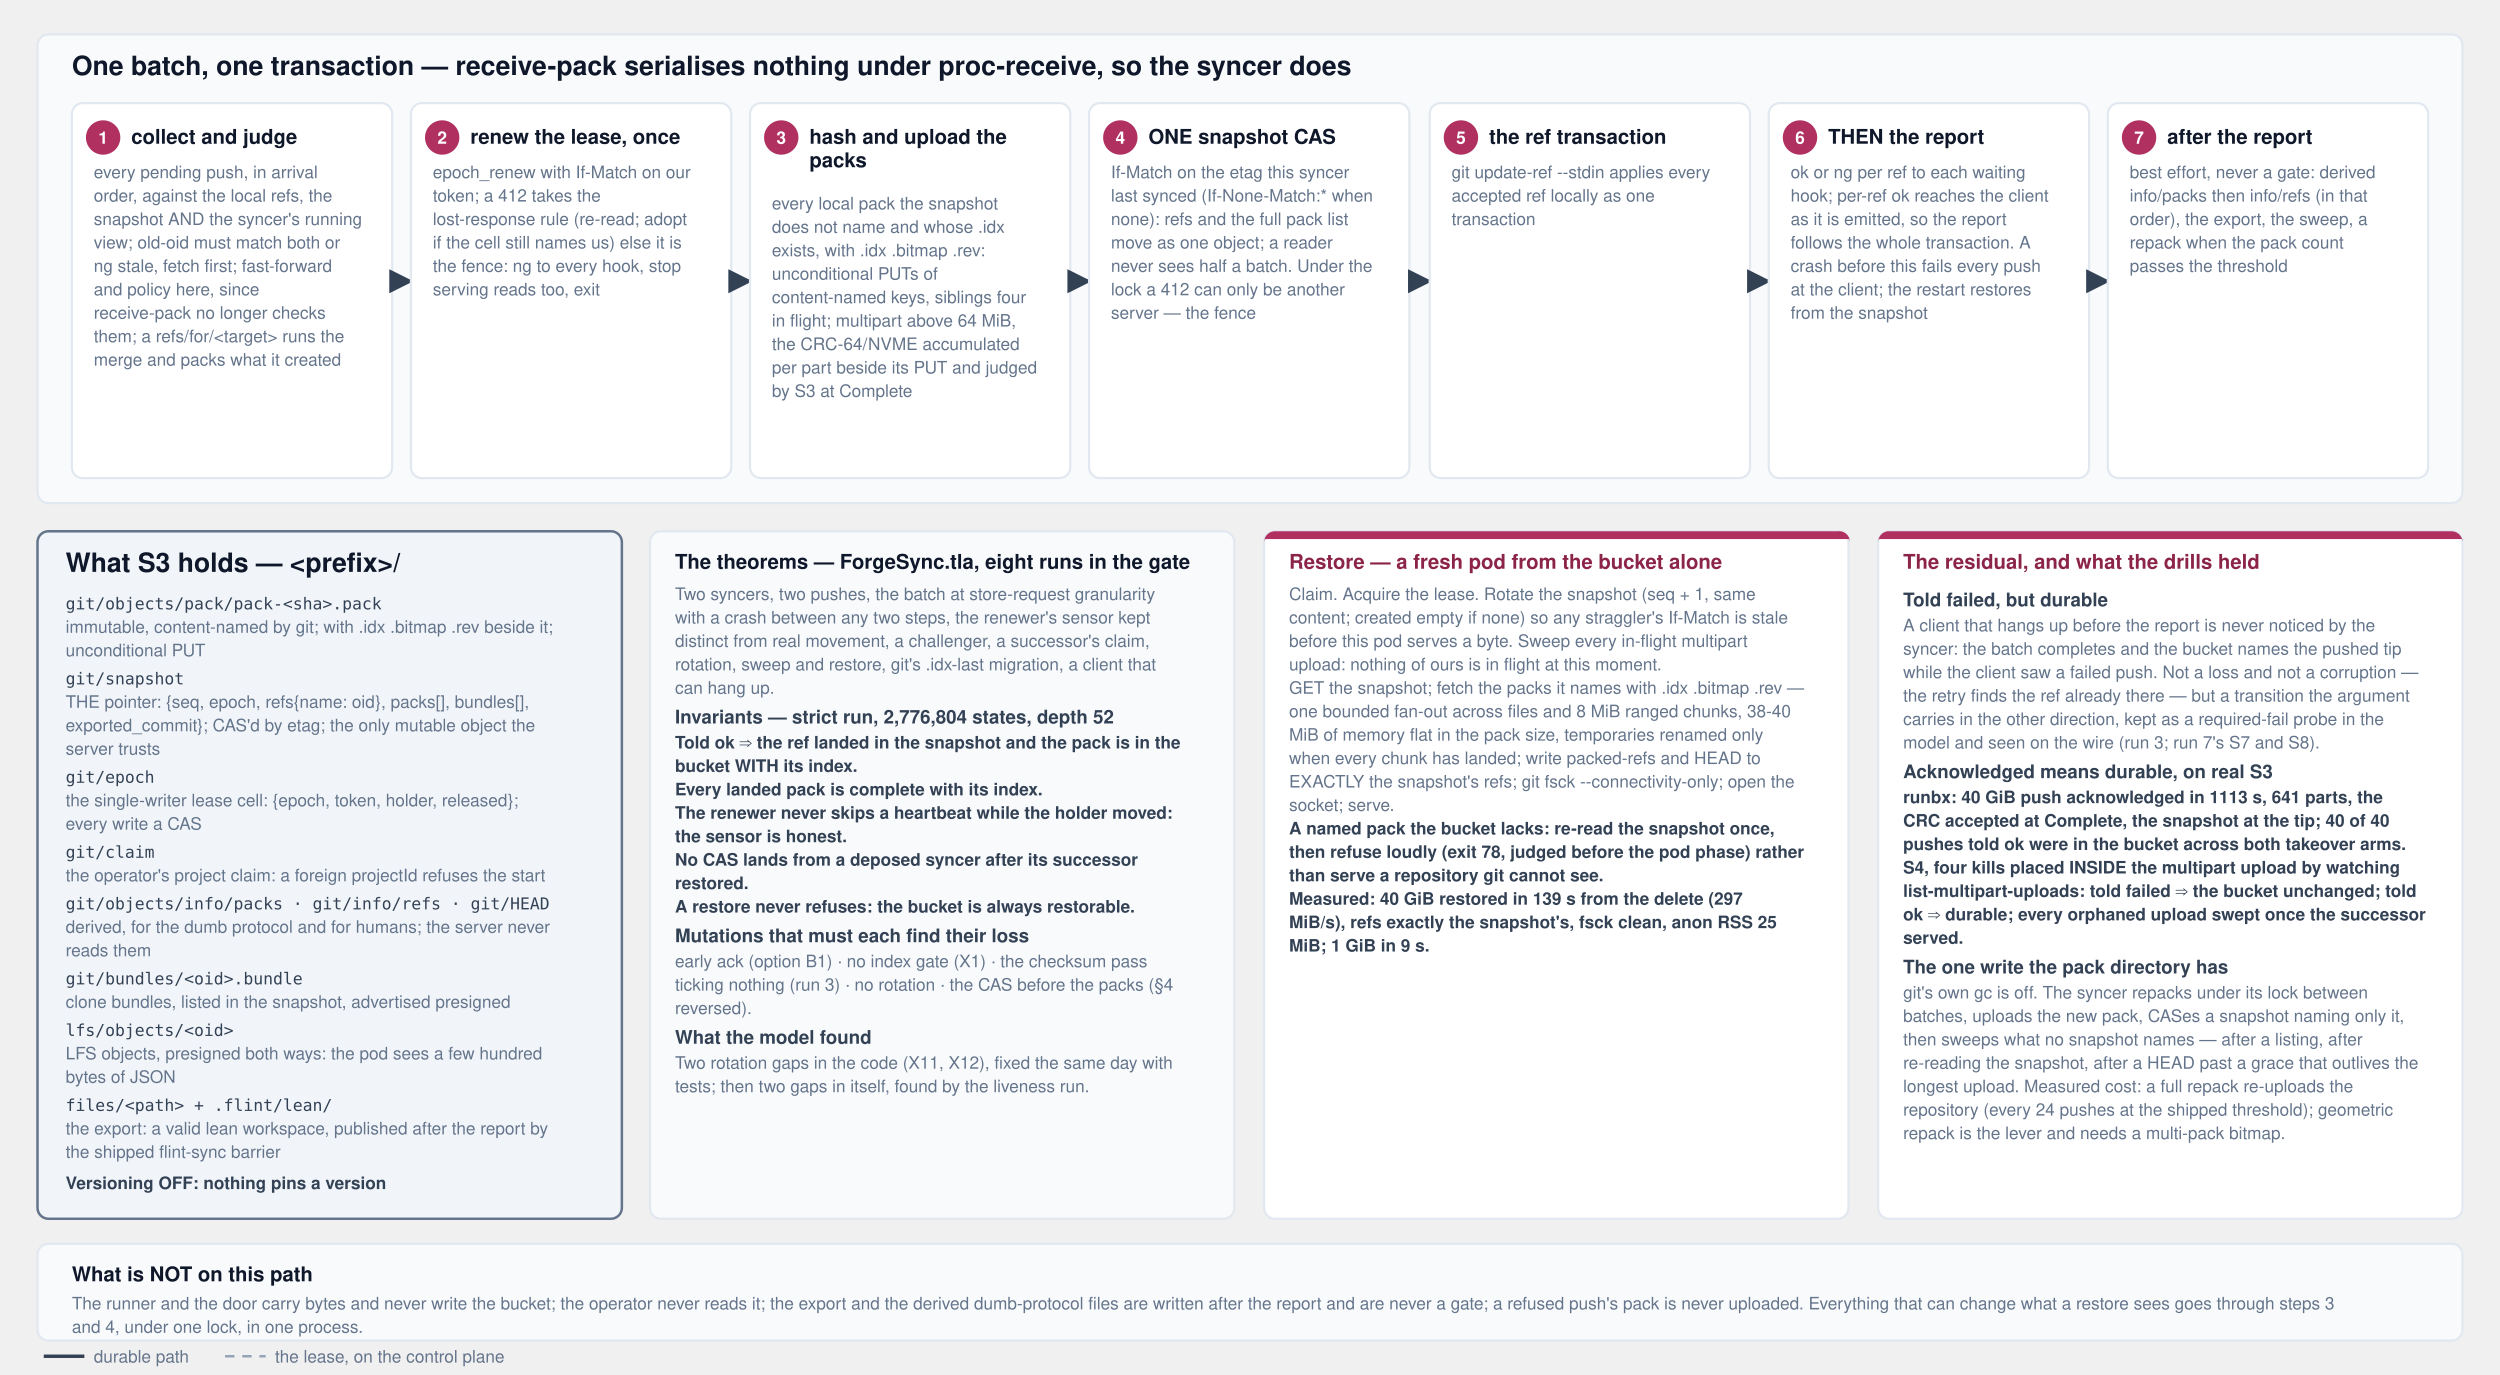
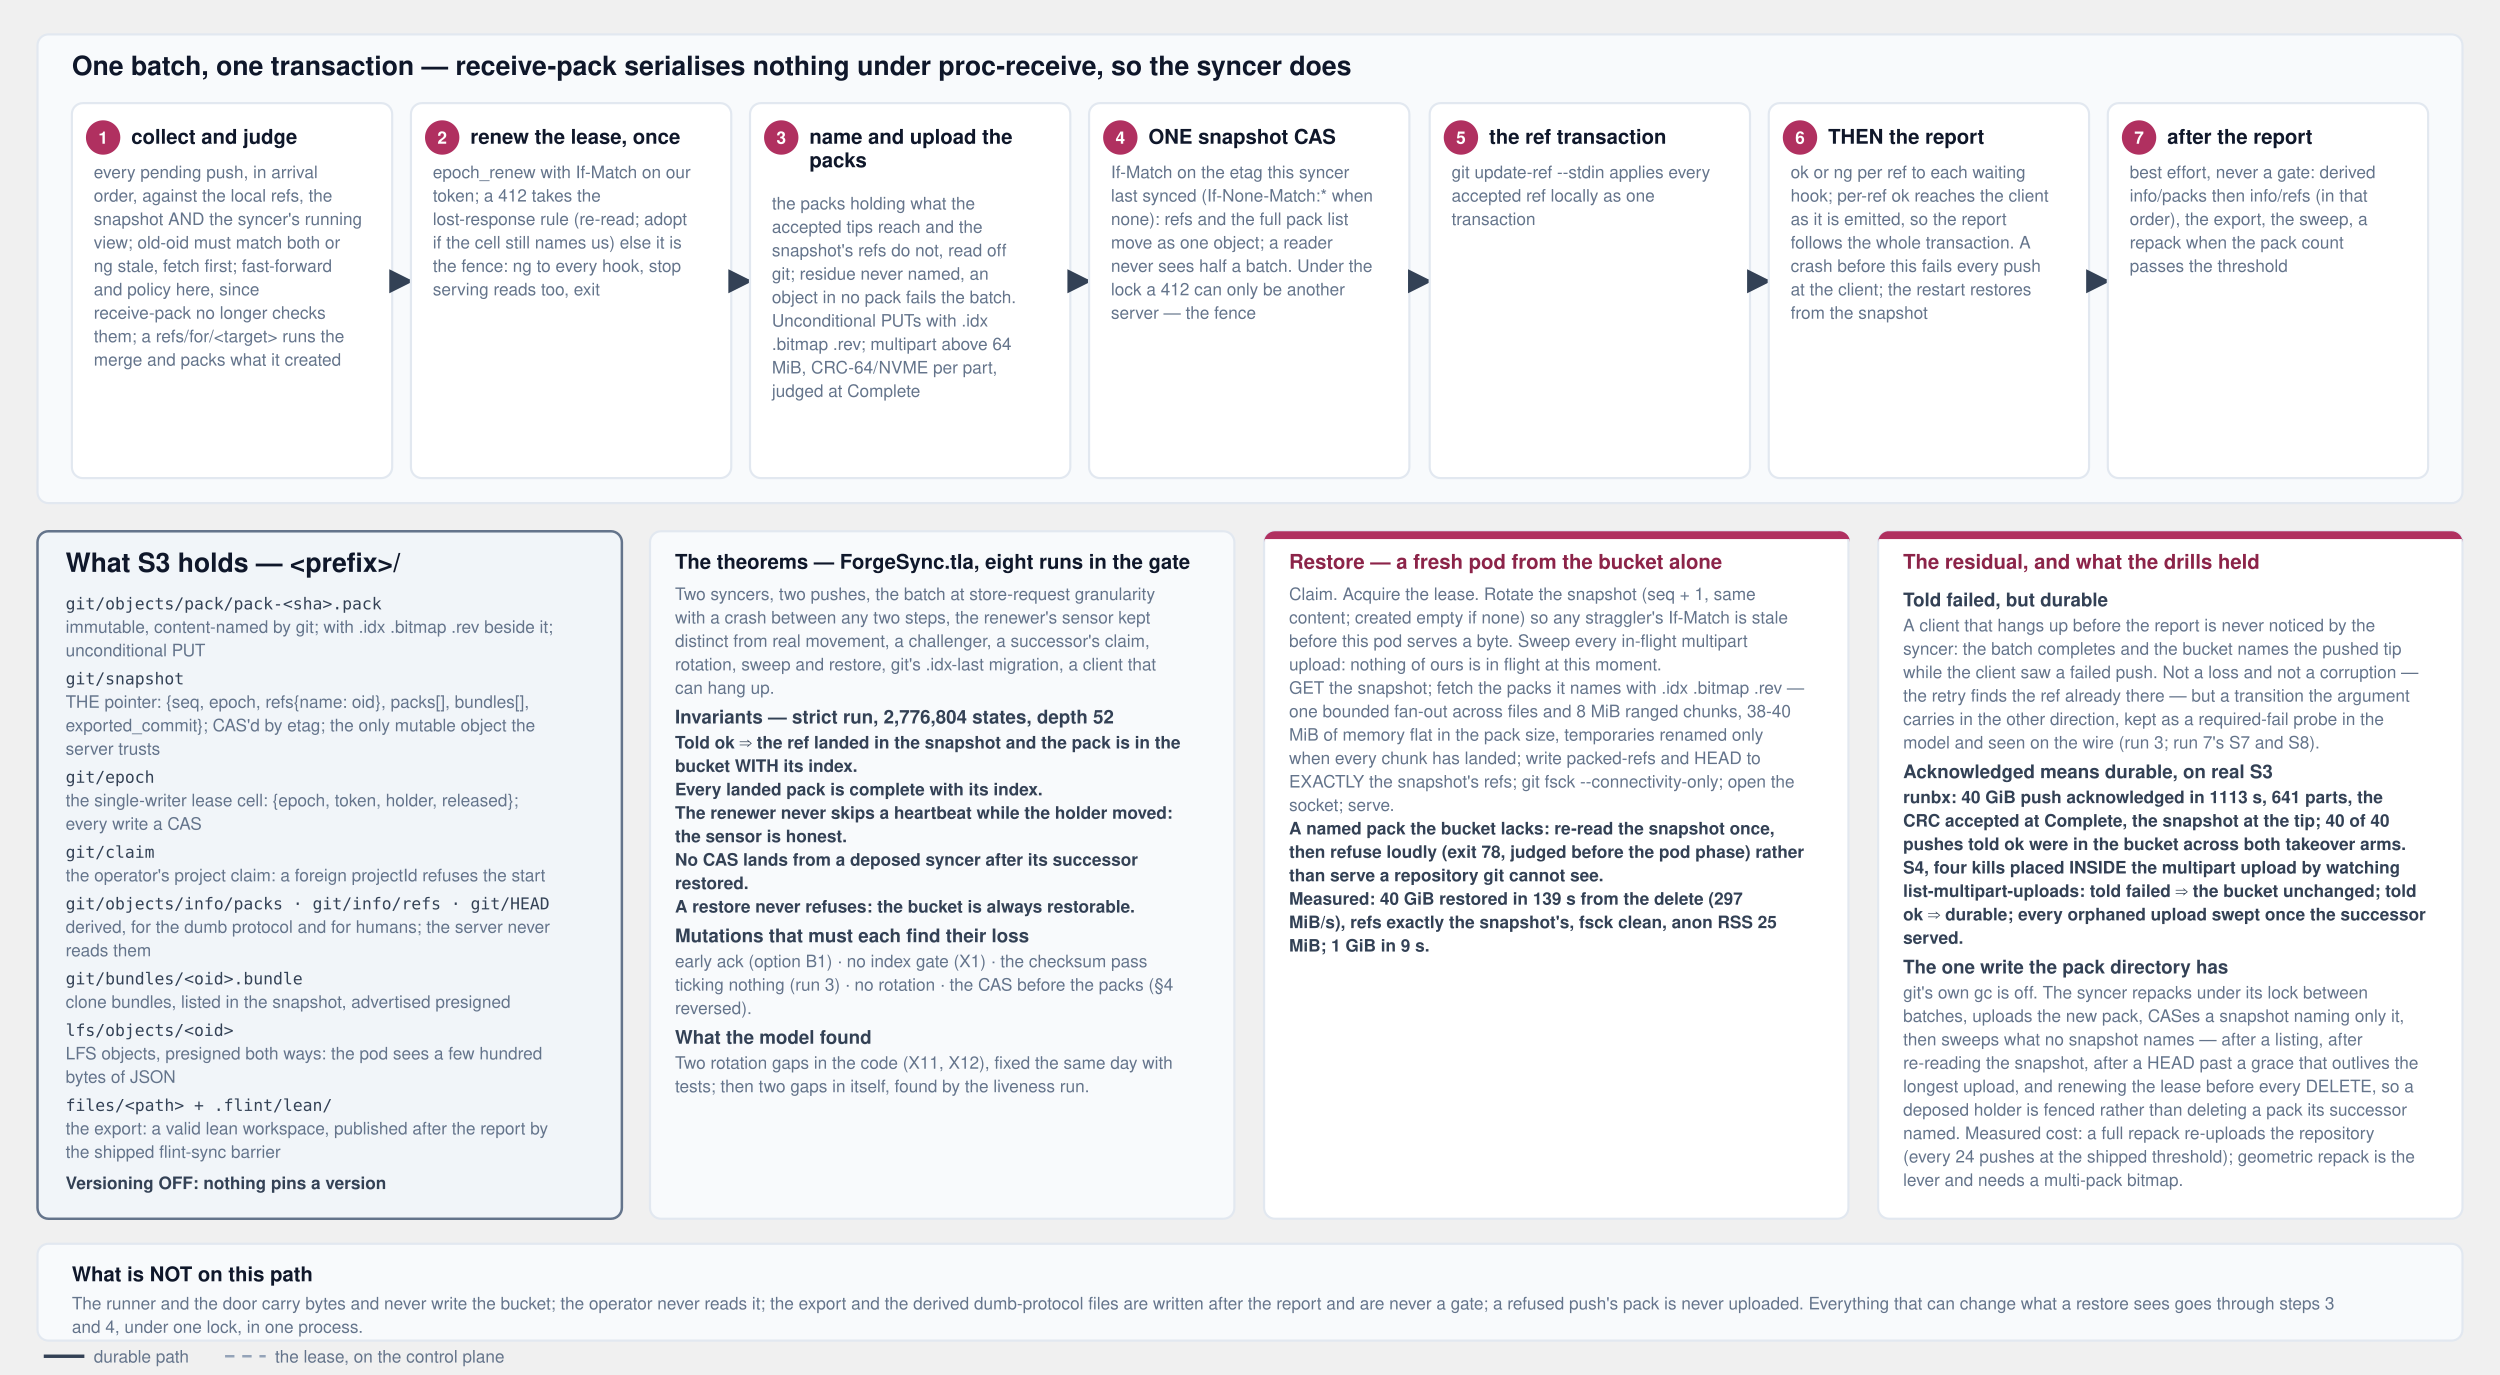
- <svg xmlns="http://www.w3.org/2000/svg" viewBox="0 0 1600 880" role="img" aria-label="The durable path: a push as a transaction. proc-receive hands the commands to the syncer and waits; the syncer judges under the agreed view, renews the lease once, uploads every complete pack as an immutable content-named object (multipart above 64 MiB with the CRC accumulated as the parts are read), CASes one snapshot on the etag it last saw, applies the ref transaction and only then reports ok. S3 holds the packs, the snapshot, the lease cell, bundles, LFS objects and the export. The theorems the model checks, the one residual, and how a fresh pod restores from the bucket alone.">
+ <svg xmlns="http://www.w3.org/2000/svg" viewBox="0 0 1600 880" role="img" aria-label="The durable path: a push as a transaction. proc-receive hands the commands to the syncer and waits; the syncer judges under the agreed view, renews the lease once, uploads the packs the accepted pushes need as immutable content-named objects (multipart above 64 MiB with the CRC accumulated as the parts are read), CASes one snapshot on the etag it last saw, applies the ref transaction and only then reports ok. S3 holds the packs, the snapshot, the lease cell, bundles, LFS objects and the export. The theorems the model checks, the one residual, and how a fresh pod restores from the bucket alone.">
  <style>
  text{font-family:"Helvetica Neue",Helvetica,Arial,sans-serif;fill:#0f172a}
  .t1{font-size:17.0px;font-weight:600}
  .t2{font-size:13.0px;font-weight:600}
  .t3{font-size:12.0px}
  .t3b{font-size:12.0px;font-weight:600;fill:#334155}
  .t4{font-size:11.0px;fill:#64748b}
  .t4b{font-size:11.0px;font-weight:600;fill:#334155}
  .mono{font-family:Menlo,"SF Mono",Consolas,monospace;font-size:10.5px;fill:#334155}
  .mute{fill:#64748b}
  .cap{font-size:9.5px;font-weight:600;letter-spacing:.1em;fill:#64748b}
  .num{font-size:11.0px;font-weight:600;fill:#ffffff}
  .on{font-size:13.0px;font-weight:600;fill:#ffffff}
  .onsub{font-size:11.0px;fill:#ffffff;opacity:.85}
  .c-red{fill:#b4232a}
  .c-lite{fill:#184f95} .c-lean{fill:#0f7a55} .c-pass{fill:#7d530c} .c-forge{fill:#8c2449}
  .f-lite{fill:#184f95} .f-lean{fill:#1baf7a} .f-pass{fill:#a06b12} .f-forge{fill:#b03060}
  .f-red{fill:#b4232a} .f-ink{fill:#334155}
  .b-lite{fill:#eef3fa;stroke:#184f95;stroke-width:1.4} .b-lean{fill:#ecf8f2;stroke:#1baf7a;stroke-width:1.4} .b-pass{fill:#faf3e6;stroke:#a06b12;stroke-width:1.4} .b-forge{fill:#faedf2;stroke:#b03060;stroke-width:1.4}
  .hd-lite{fill:#184f95} .hd-lean{fill:#0f7a55} .hd-pass{fill:#7d530c} .hd-forge{fill:#8c2449}
  .hd-lbl{fill:#334155}
  .l-lite{stroke:#184f95;stroke-width:2.2;fill:none} .l-lean{stroke:#1baf7a;stroke-width:2.2;fill:none} .l-pass{stroke:#a06b12;stroke-width:2.2;fill:none} .l-forge{stroke:#b03060;stroke-width:2.2;fill:none}
  .l-ctl{stroke:#94a3b8;stroke-width:1.6;fill:none}
  .l-ink{stroke:#334155;stroke-width:2.2;fill:none}
  .l-red{stroke:#b4232a;stroke-width:2.2;fill:none}
  .bx{fill:#ffffff;stroke:#e2e8f0;stroke-width:1.4}
  .panel{fill:#f8fafc;stroke:#e2e8f0;stroke-width:1.4}
  .s3{fill:#f1f5f9;stroke:#64748b;stroke-width:1.6}
  .grp{fill:none;stroke:#94a3b8;stroke-width:1.3;stroke-dasharray:7 5}
  .hair{stroke:#e2e8f0;stroke-width:1}
  .lbl{fill:#f8fafc} .rowb{fill:#fbfcfd}
  .frame{fill:none;stroke:#e2e8f0;stroke-width:1.2}
  .halo{fill:#ffffff}
  .chip{fill:#f8fafc;stroke:#e2e8f0;stroke-width:1}
  .chip-red{fill:#b4232a}
  .chip-lite{fill:#184f95} .chip-lean{fill:#0f7a55} .chip-pass{fill:#7d530c} .chip-forge{fill:#8c2449}
  .chip .cap{fill:#334155}
  /* On a filled shape. Last on purpose: a class beats a presentation
     attribute, so this must win over .t4/.cap/.mono. */
  .on,.num,.onsub{fill:#ffffff}
  .cap.on{fill:#ffffff}
  .chip-ink{fill:#334155}
</style>
  <defs>
    <marker id="a-lite" viewBox="0 0 10 10" refX="9" refY="5" markerWidth="7" markerHeight="7" orient="auto-start-reverse">
      <path d="M0,0 L10,5 L0,10 z" fill="#184f95" />
    </marker>
    <marker id="a-lean" viewBox="0 0 10 10" refX="9" refY="5" markerWidth="7" markerHeight="7" orient="auto-start-reverse">
      <path d="M0,0 L10,5 L0,10 z" fill="#1baf7a" />
    </marker>
    <marker id="a-pass" viewBox="0 0 10 10" refX="9" refY="5" markerWidth="7" markerHeight="7" orient="auto-start-reverse">
      <path d="M0,0 L10,5 L0,10 z" fill="#a06b12" />
    </marker>
    <marker id="a-forge" viewBox="0 0 10 10" refX="9" refY="5" markerWidth="7" markerHeight="7" orient="auto-start-reverse">
      <path d="M0,0 L10,5 L0,10 z" fill="#b03060" />
    </marker>
    <marker id="a-ctl" viewBox="0 0 10 10" refX="9" refY="5" markerWidth="7" markerHeight="7" orient="auto-start-reverse">
      <path d="M0,0 L10,5 L0,10 z" fill="#94a3b8" />
    </marker>
    <marker id="a-ink" viewBox="0 0 10 10" refX="9" refY="5" markerWidth="7" markerHeight="7" orient="auto-start-reverse">
      <path d="M0,0 L10,5 L0,10 z" fill="#334155" />
    </marker>
    <marker id="a-red" viewBox="0 0 10 10" refX="9" refY="5" markerWidth="7" markerHeight="7" orient="auto-start-reverse">
      <path d="M0,0 L10,5 L0,10 z" fill="#b4232a" />
    </marker>
  </defs>
  <rect x="24" y="22" width="1552" height="300" rx="7" class="panel" />
  <text class="t1" x="46" y="48">One batch, one transaction — receive-pack serialises nothing under proc-receive, so the syncer does</text>
  <rect x="46" y="66" width="205" height="240" rx="7" class="bx" />
  <circle cx="66" cy="88" r="11" class="f-forge" />
  <text class="num" x="66" y="92" style="text-anchor:middle">1</text>
  <text class="t2" x="84" y="92">collect and judge</text>
  <text class="t4" x="60" y="114">every pending push, in arrival</text>
  <text class="t4" x="60" y="129">order, against the local refs, the</text>
  <text class="t4" x="60" y="144">snapshot AND the syncer's running</text>
  <text class="t4" x="60" y="159">view; old-oid must match both or</text>
  <text class="t4" x="60" y="174">ng stale, fetch first; fast-forward</text>
  <text class="t4" x="60" y="189">and policy here, since</text>
  <text class="t4" x="60" y="204">receive-pack no longer checks</text>
  <text class="t4" x="60" y="219">them; a refs/for/&lt;target&gt; runs the</text>
  <text class="t4" x="60" y="234">merge and packs what it created</text>
  <line class="l-ink" x1="251" y1="180" x2="263" y2="180" marker-end="url(#a-ink)" />
  <rect x="263" y="66" width="205" height="240" rx="7" class="bx" />
  <circle cx="283" cy="88" r="11" class="f-forge" />
  <text class="num" x="283" y="92" style="text-anchor:middle">2</text>
  <text class="t2" x="301" y="92">renew the lease, once</text>
  <text class="t4" x="277" y="114">epoch_renew with If-Match on our</text>
  <text class="t4" x="277" y="129">token; a 412 takes the</text>
  <text class="t4" x="277" y="144">lost-response rule (re-read; adopt</text>
  <text class="t4" x="277" y="159">if the cell still names us) else it is</text>
  <text class="t4" x="277" y="174">the fence: ng to every hook, stop</text>
  <text class="t4" x="277" y="189">serving reads too, exit</text>
  <line class="l-ink" x1="468" y1="180" x2="480" y2="180" marker-end="url(#a-ink)" />
  <rect x="480" y="66" width="205" height="240" rx="7" class="bx" />
  <circle cx="500" cy="88" r="11" class="f-forge" />
  <text class="num" x="500" y="92" style="text-anchor:middle">3</text>
-   <text class="t2" x="518" y="92">hash and upload the</text>
+   <text class="t2" x="518" y="92">name and upload the</text>
  <text class="t2" x="518" y="107">packs</text>
-   <text class="t4" x="494" y="134">every local pack the snapshot</text>
-   <text class="t4" x="494" y="149">does not name and whose .idx</text>
-   <text class="t4" x="494" y="164">exists, with .idx .bitmap .rev:</text>
-   <text class="t4" x="494" y="179">unconditional PUTs of</text>
-   <text class="t4" x="494" y="194">content-named keys, siblings four</text>
-   <text class="t4" x="494" y="209">in flight; multipart above 64 MiB,</text>
-   <text class="t4" x="494" y="224">the CRC-64/NVME accumulated</text>
-   <text class="t4" x="494" y="239">per part beside its PUT and judged</text>
-   <text class="t4" x="494" y="254">by S3 at Complete</text>
+   <text class="t4" x="494" y="134">the packs holding what the</text>
+   <text class="t4" x="494" y="149">accepted tips reach and the</text>
+   <text class="t4" x="494" y="164">snapshot's refs do not, read off</text>
+   <text class="t4" x="494" y="179">git; residue never named, an</text>
+   <text class="t4" x="494" y="194">object in no pack fails the batch.</text>
+   <text class="t4" x="494" y="209">Unconditional PUTs with .idx</text>
+   <text class="t4" x="494" y="224">.bitmap .rev; multipart above 64</text>
+   <text class="t4" x="494" y="239">MiB, CRC-64/NVME per part,</text>
+   <text class="t4" x="494" y="254">judged at Complete</text>
  <line class="l-ink" x1="685" y1="180" x2="697" y2="180" marker-end="url(#a-ink)" />
  <rect x="697" y="66" width="205" height="240" rx="7" class="bx" />
  <circle cx="717" cy="88" r="11" class="f-forge" />
  <text class="num" x="717" y="92" style="text-anchor:middle">4</text>
  <text class="t2" x="735" y="92">ONE snapshot CAS</text>
  <text class="t4" x="711" y="114">If-Match on the etag this syncer</text>
  <text class="t4" x="711" y="129">last synced (If-None-Match:* when</text>
  <text class="t4" x="711" y="144">none): refs and the full pack list</text>
  <text class="t4" x="711" y="159">move as one object; a reader</text>
  <text class="t4" x="711" y="174">never sees half a batch. Under the</text>
  <text class="t4" x="711" y="189">lock a 412 can only be another</text>
  <text class="t4" x="711" y="204">server — the fence</text>
  <line class="l-ink" x1="903" y1="180" x2="915" y2="180" marker-end="url(#a-ink)" />
  <rect x="915" y="66" width="205" height="240" rx="7" class="bx" />
  <circle cx="935" cy="88" r="11" class="f-forge" />
  <text class="num" x="935" y="92" style="text-anchor:middle">5</text>
  <text class="t2" x="953" y="92">the ref transaction</text>
  <text class="t4" x="929" y="114">git update-ref --stdin applies every</text>
  <text class="t4" x="929" y="129">accepted ref locally as one</text>
  <text class="t4" x="929" y="144">transaction</text>
  <line class="l-ink" x1="1120" y1="180" x2="1132" y2="180" marker-end="url(#a-ink)" />
  <rect x="1132" y="66" width="205" height="240" rx="7" class="bx" />
  <circle cx="1152" cy="88" r="11" class="f-forge" />
  <text class="num" x="1152" y="92" style="text-anchor:middle">6</text>
  <text class="t2" x="1170" y="92">THEN the report</text>
  <text class="t4" x="1146" y="114">ok or ng per ref to each waiting</text>
  <text class="t4" x="1146" y="129">hook; per-ref ok reaches the client</text>
  <text class="t4" x="1146" y="144">as it is emitted, so the report</text>
  <text class="t4" x="1146" y="159">follows the whole transaction. A</text>
  <text class="t4" x="1146" y="174">crash before this fails every push</text>
  <text class="t4" x="1146" y="189">at the client; the restart restores</text>
  <text class="t4" x="1146" y="204">from the snapshot</text>
  <line class="l-ink" x1="1337" y1="180" x2="1349" y2="180" marker-end="url(#a-ink)" />
  <rect x="1349" y="66" width="205" height="240" rx="7" class="bx" />
  <circle cx="1369" cy="88" r="11" class="f-forge" />
  <text class="num" x="1369" y="92" style="text-anchor:middle">7</text>
  <text class="t2" x="1387" y="92">after the report</text>
  <text class="t4" x="1363" y="114">best effort, never a gate: derived</text>
  <text class="t4" x="1363" y="129">info/packs then info/refs (in that</text>
  <text class="t4" x="1363" y="144">order), the export, the sweep, a</text>
  <text class="t4" x="1363" y="159">repack when the pack count</text>
  <text class="t4" x="1363" y="174">passes the threshold</text>
  <rect x="24" y="340" width="374" height="440" rx="7" class="s3" />
  <text class="t1" x="42" y="366">What S3 holds — &lt;prefix&gt;/</text>
  <text class="mono" x="42" y="390" xml:space="preserve">git/objects/pack/pack-&lt;sha&gt;.pack</text>
  <text class="t4" x="42" y="405">immutable, content-named by git; with .idx .bitmap .rev beside it;</text>
  <text class="t4" x="42" y="420">unconditional PUT</text>
  <text class="mono" x="42" y="438" xml:space="preserve">git/snapshot</text>
  <text class="t4" x="42" y="453">THE pointer: {seq, epoch, refs{name: oid}, packs[], bundles[],</text>
  <text class="t4" x="42" y="468">exported_commit}; CAS'd by etag; the only mutable object the</text>
  <text class="t4" x="42" y="483">server trusts</text>
  <text class="mono" x="42" y="501" xml:space="preserve">git/epoch</text>
  <text class="t4" x="42" y="516">the single-writer lease cell: {epoch, token, holder, released};</text>
  <text class="t4" x="42" y="531">every write a CAS</text>
  <text class="mono" x="42" y="549" xml:space="preserve">git/claim</text>
  <text class="t4" x="42" y="564">the operator's project claim: a foreign projectId refuses the start</text>
  <text class="mono" x="42" y="582" xml:space="preserve">git/objects/info/packs · git/info/refs · git/HEAD</text>
  <text class="t4" x="42" y="597">derived, for the dumb protocol and for humans; the server never</text>
  <text class="t4" x="42" y="612">reads them</text>
  <text class="mono" x="42" y="630" xml:space="preserve">git/bundles/&lt;oid&gt;.bundle</text>
  <text class="t4" x="42" y="645">clone bundles, listed in the snapshot, advertised presigned</text>
  <text class="mono" x="42" y="663" xml:space="preserve">lfs/objects/&lt;oid&gt;</text>
  <text class="t4" x="42" y="678">LFS objects, presigned both ways: the pod sees a few hundred</text>
  <text class="t4" x="42" y="693">bytes of JSON</text>
  <text class="mono" x="42" y="711" xml:space="preserve">files/&lt;path&gt; + .flint/lean/</text>
  <text class="t4" x="42" y="726">the export: a valid lean workspace, published after the report by</text>
  <text class="t4" x="42" y="741">the shipped flint-sync barrier</text>
  <text class="t4b" x="42" y="761">Versioning OFF: nothing pins a version</text>
  <rect x="416" y="340" width="374" height="440" rx="7" class="panel" />
  <text class="t2" x="432" y="364">The theorems — ForgeSync.tla, eight runs in the gate</text>
  <text class="t4" x="432" y="384">Two syncers, two pushes, the batch at store-request granularity</text>
  <text class="t4" x="432" y="399">with a crash between any two steps, the renewer's sensor kept</text>
  <text class="t4" x="432" y="414">distinct from real movement, a challenger, a successor's claim,</text>
  <text class="t4" x="432" y="429">rotation, sweep and restore, git's .idx-last migration, a client that</text>
  <text class="t4" x="432" y="444">can hang up.</text>
  <text class="t3b" x="432" y="463">Invariants — strict run, 2,776,804 states, depth 52</text>
  <text class="t4b" x="432" y="479">Told ok ⇒ the ref landed in the snapshot and the pack is in the</text>
  <text class="t4b" x="432" y="494">bucket WITH its index.</text>
  <text class="t4b" x="432" y="509">Every landed pack is complete with its index.</text>
  <text class="t4b" x="432" y="524">The renewer never skips a heartbeat while the holder moved:</text>
  <text class="t4b" x="432" y="539">the sensor is honest.</text>
  <text class="t4b" x="432" y="554">No CAS lands from a deposed syncer after its successor</text>
  <text class="t4b" x="432" y="569">restored.</text>
  <text class="t4b" x="432" y="584">A restore never refuses: the bucket is always restorable.</text>
  <text class="t3b" x="432" y="603">Mutations that must each find their loss</text>
  <text class="t4" x="432" y="619">early ack (option B1) · no index gate (X1) · the checksum pass</text>
  <text class="t4" x="432" y="634">ticking nothing (run 3) · no rotation · the CAS before the packs (§4</text>
  <text class="t4" x="432" y="649">reversed).</text>
  <text class="t3b" x="432" y="668">What the model found</text>
  <text class="t4" x="432" y="684">Two rotation gaps in the code (X11, X12), fixed the same day with</text>
  <text class="t4" x="432" y="699">tests; then two gaps in itself, found by the liveness run.</text>
  <rect x="809" y="340" width="374" height="440" rx="7" class="bx" />
  <path class="f-forge" d="M816,340 H1176 A7,7 0 0 1 1184,347 V345 H809 V347 A7,7 0 0 1 816,340 Z" />
  <text class="t2 c-forge" x="825" y="364">Restore — a fresh pod from the bucket alone</text>
  <text class="t4" x="825" y="384">Claim. Acquire the lease. Rotate the snapshot (seq + 1, same</text>
  <text class="t4" x="825" y="399">content; created empty if none) so any straggler's If-Match is stale</text>
  <text class="t4" x="825" y="414">before this pod serves a byte. Sweep every in-flight multipart</text>
  <text class="t4" x="825" y="429">upload: nothing of ours is in flight at this moment.</text>
  <text class="t4" x="825" y="444">GET the snapshot; fetch the packs it names with .idx .bitmap .rev —</text>
  <text class="t4" x="825" y="459">one bounded fan-out across files and 8 MiB ranged chunks, 38-40</text>
  <text class="t4" x="825" y="474">MiB of memory flat in the pack size, temporaries renamed only</text>
  <text class="t4" x="825" y="489">when every chunk has landed; write packed-refs and HEAD to</text>
  <text class="t4" x="825" y="504">EXACTLY the snapshot's refs; git fsck --connectivity-only; open the</text>
  <text class="t4" x="825" y="519">socket; serve.</text>
  <text class="t4b" x="825" y="534">A named pack the bucket lacks: re-read the snapshot once,</text>
  <text class="t4b" x="825" y="549">then refuse loudly (exit 78, judged before the pod phase) rather</text>
  <text class="t4b" x="825" y="564">than serve a repository git cannot see.</text>
  <text class="t4b" x="825" y="579">Measured: 40 GiB restored in 139 s from the delete (297</text>
  <text class="t4b" x="825" y="594">MiB/s), refs exactly the snapshot's, fsck clean, anon RSS 25</text>
  <text class="t4b" x="825" y="609">MiB; 1 GiB in 9 s.</text>
  <rect x="1202" y="340" width="374" height="440" rx="7" class="bx" />
  <path class="f-forge" d="M1208,340 H1569 A7,7 0 0 1 1576,347 V345 H1202 V347 A7,7 0 0 1 1208,340 Z" />
  <text class="t2 c-forge" x="1218" y="364">The residual, and what the drills held</text>
  <text class="t3b" x="1218" y="388">Told failed, but durable</text>
  <text class="t4" x="1218" y="404">A client that hangs up before the report is never noticed by the</text>
  <text class="t4" x="1218" y="419">syncer: the batch completes and the bucket names the pushed tip</text>
  <text class="t4" x="1218" y="434">while the client saw a failed push. Not a loss and not a corruption —</text>
  <text class="t4" x="1218" y="449">the retry finds the ref already there — but a transition the argument</text>
  <text class="t4" x="1218" y="464">carries in the other direction, kept as a required-fail probe in the</text>
  <text class="t4" x="1218" y="479">model and seen on the wire (run 3; run 7's S7 and S8).</text>
  <text class="t3b" x="1218" y="498">Acknowledged means durable, on real S3</text>
  <text class="t4b" x="1218" y="514">runbx: 40 GiB push acknowledged in 1113 s, 641 parts, the</text>
  <text class="t4b" x="1218" y="529">CRC accepted at Complete, the snapshot at the tip; 40 of 40</text>
  <text class="t4b" x="1218" y="544">pushes told ok were in the bucket across both takeover arms.</text>
  <text class="t4b" x="1218" y="559">S4, four kills placed INSIDE the multipart upload by watching</text>
  <text class="t4b" x="1218" y="574">list-multipart-uploads: told failed ⇒ the bucket unchanged; told</text>
  <text class="t4b" x="1218" y="589">ok ⇒ durable; every orphaned upload swept once the successor</text>
  <text class="t4b" x="1218" y="604">served.</text>
  <text class="t3b" x="1218" y="623">The one write the pack directory has</text>
  <text class="t4" x="1218" y="639">git's own gc is off. The syncer repacks under its lock between</text>
  <text class="t4" x="1218" y="654">batches, uploads the new pack, CASes a snapshot naming only it,</text>
  <text class="t4" x="1218" y="669">then sweeps what no snapshot names — after a listing, after</text>
  <text class="t4" x="1218" y="684">re-reading the snapshot, after a HEAD past a grace that outlives the</text>
-   <text class="t4" x="1218" y="699">longest upload. Measured cost: a full repack re-uploads the</text>
-   <text class="t4" x="1218" y="714">repository (every 24 pushes at the shipped threshold); geometric</text>
-   <text class="t4" x="1218" y="729">repack is the lever and needs a multi-pack bitmap.</text>
+   <text class="t4" x="1218" y="699">longest upload, and renewing the lease before every DELETE, so a</text>
+   <text class="t4" x="1218" y="714">deposed holder is fenced rather than deleting a pack its successor</text>
+   <text class="t4" x="1218" y="729">named. Measured cost: a full repack re-uploads the repository</text>
+   <text class="t4" x="1218" y="744">(every 24 pushes at the shipped threshold); geometric repack is the</text>
+   <text class="t4" x="1218" y="759">lever and needs a multi-pack bitmap.</text>
  <rect x="24" y="796" width="1552" height="62" rx="7" class="panel" />
  <text class="t2" x="46" y="820">What is NOT on this path</text>
  <text class="t4" x="46" y="838">The runner and the door carry bytes and never write the bucket; the operator never reads it; the export and the derived dumb-protocol files are written after the report and are never a gate; a refused push's pack is never uploaded. Everything that can change what a restore sees goes through steps 3</text>
  <text class="t4" x="46" y="853">and 4, under one lock, in one process.</text>
  <line class="l-ink" x1="28" y1="868" x2="54" y2="868" />
  <text class="t4" x="60" y="872">durable path</text>
  <line class="l-ctl" x1="144.04" y1="868" x2="170.04" y2="868" stroke-dasharray="6 5" />
  <text class="t4" x="176" y="872">the lease, on the control plane</text>
</svg>
